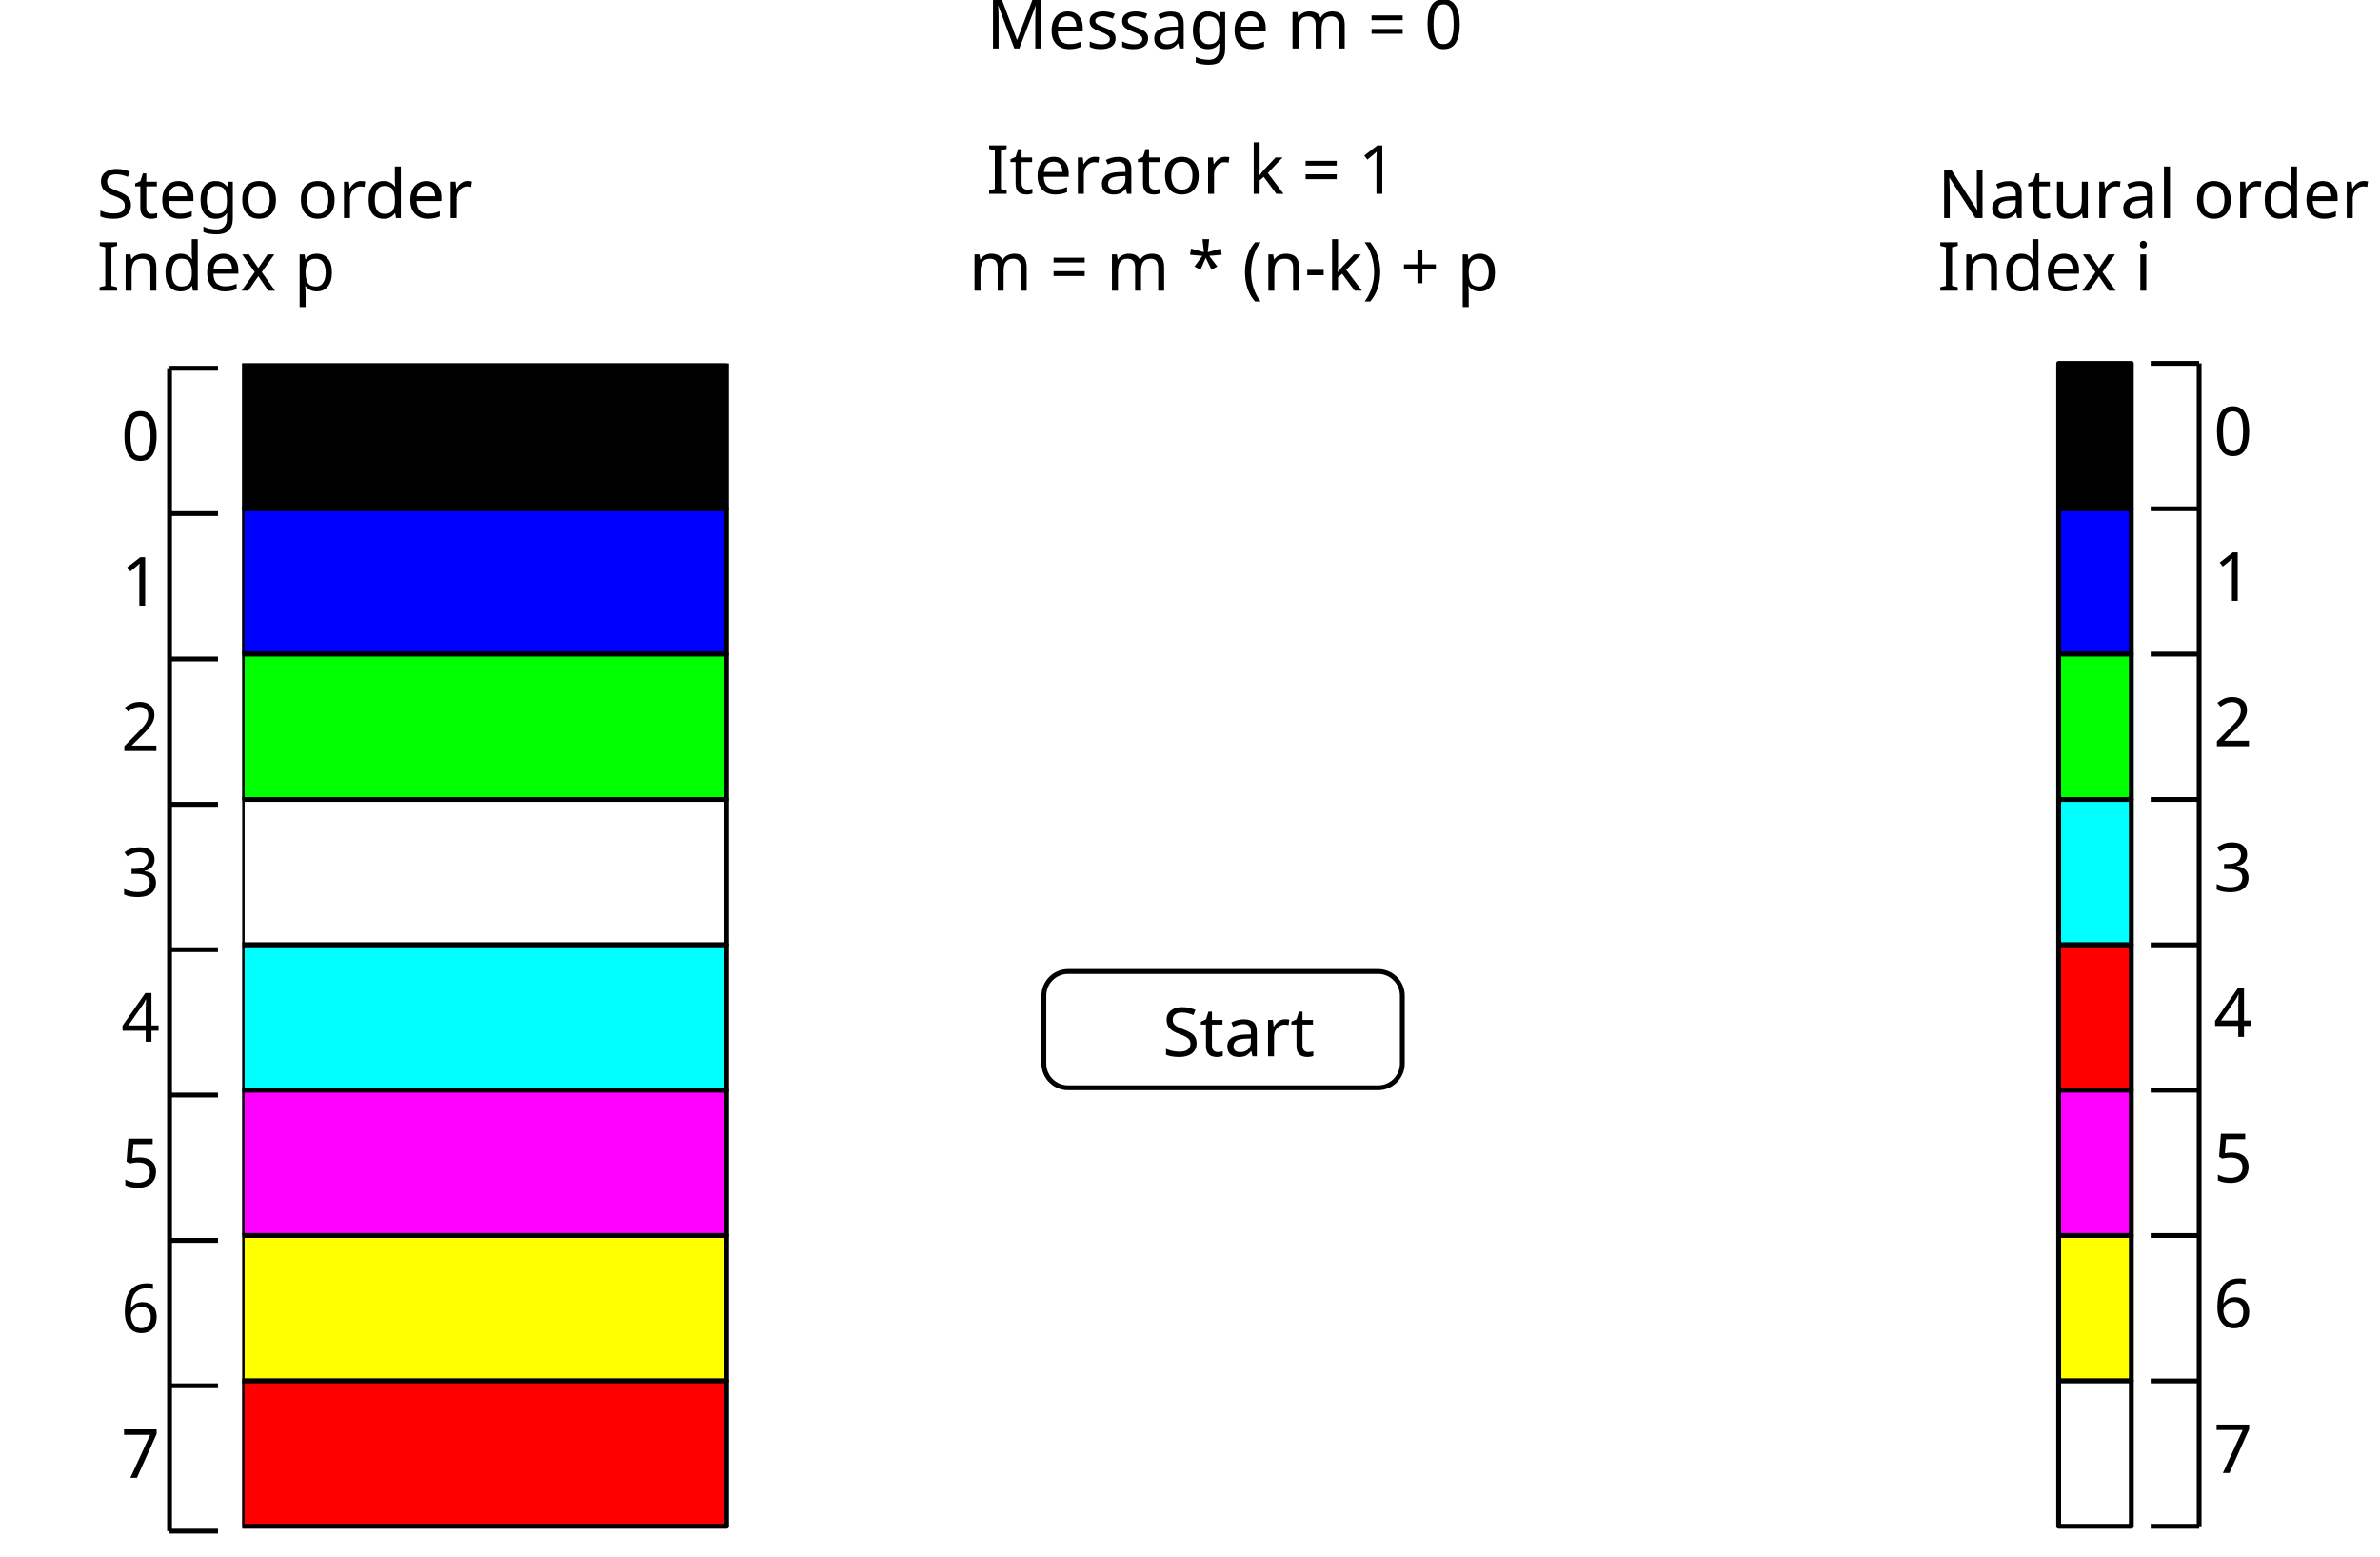
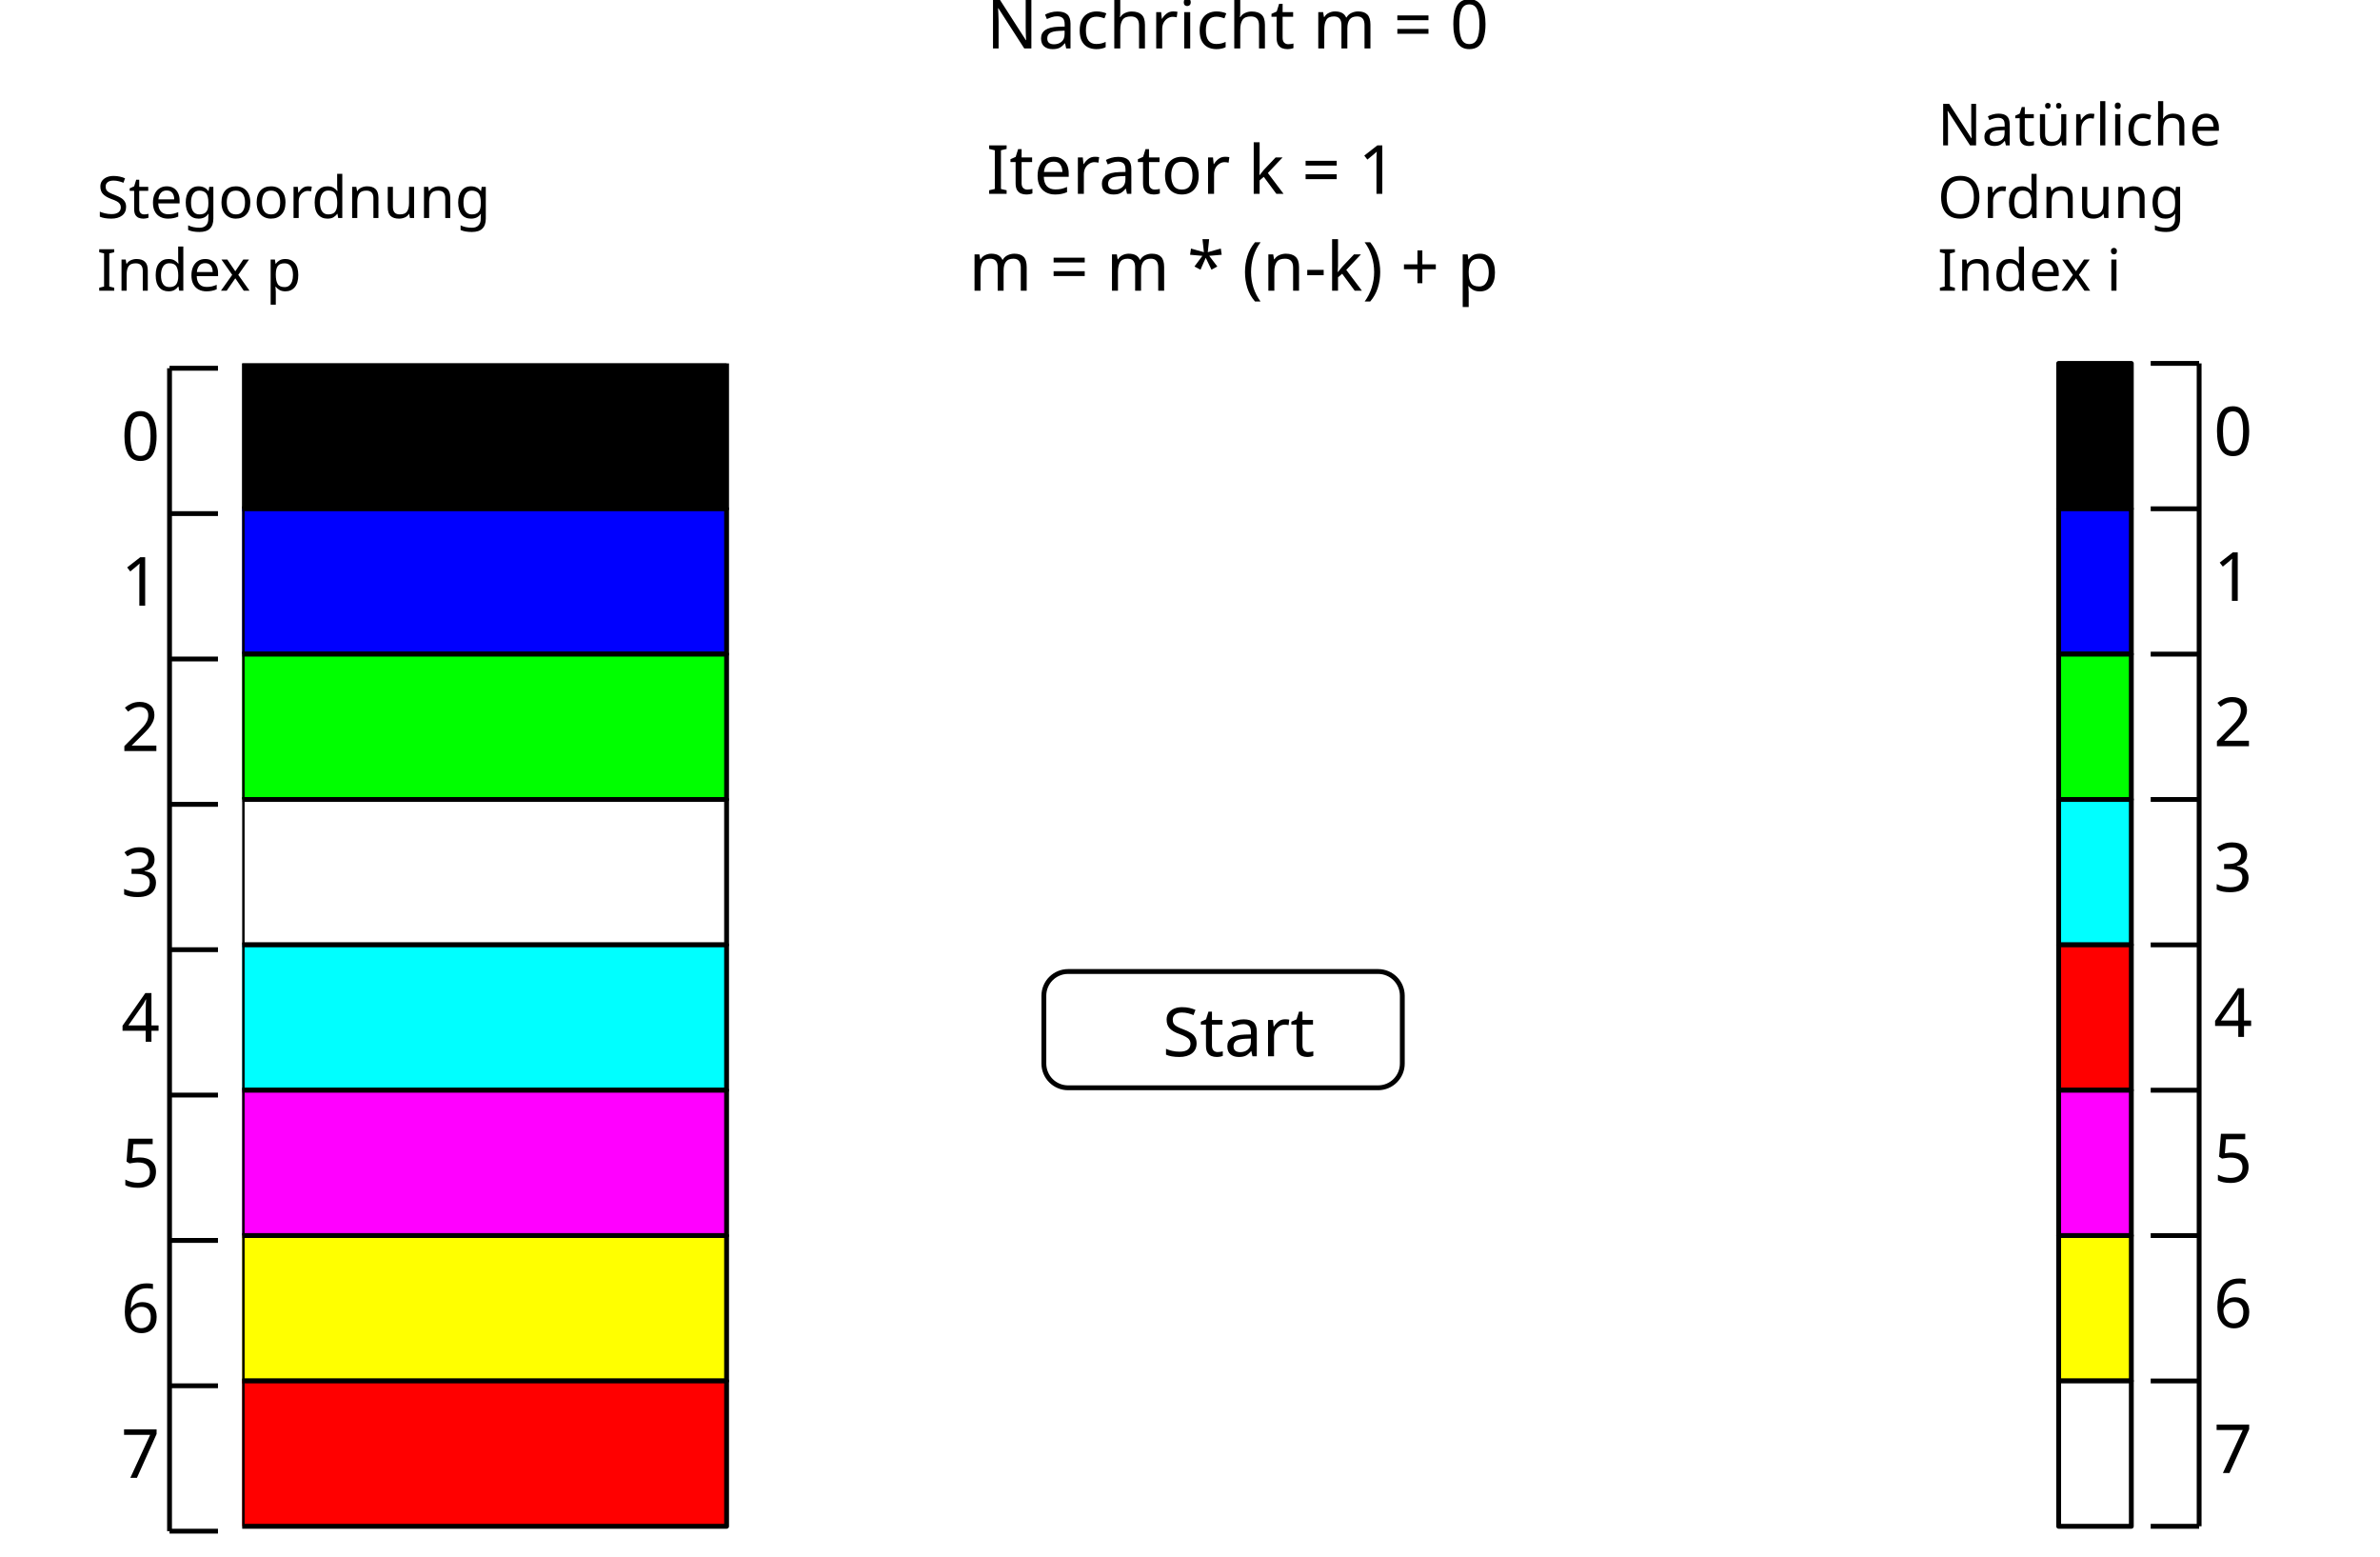
<svg xmlns="http://www.w3.org/2000/svg" xmlns:xlink="http://www.w3.org/1999/xlink" width="130mm" height="85mm" id="svg2">
  <defs id="defs4">
    <svg width="30" height="30" id="bit">
      <rect y="10" x="0.1" width="19.9" height="19.9" fill="white" stroke="black" />
      <polygon fill="white" stroke="black" points="0.1 10, 10 0.1, 29.9 0.1, 20 10" />
      <polygon fill="white" stroke="black" points="29.9 0.1, 29.9 20, 20 29.9, 20 10" />
    </svg>
    <svg width="30" height="30" id="zero">
      <use xlink:href="#bit" x="0" y="0" />
      <text x="5" y="25" fill="black" style="font-size:18px;">
        0
        </text>
    </svg>
    <svg width="30" height="30" id="one">
      <use xlink:href="#bit" x="0" y="0" />
      <text x="5" y="25" fill="black" style="font-size:18px;">
        1
        </text>
    </svg>
  </defs>
  <g style="fill:none;fill-rule:evenodd;stroke:none;stroke-width:1px;stroke-linecap:butt;stroke-linejoin:round;stroke-opacity:1;font-family:'sans';" id="g2383 " transform="scale(1)">
    <rect x="0" y="0" width="800" height="600" fill="white" />
-     <text x="20" y="45" fill="black" font-size="14">
- Stego order
- </text>
-     <text x="20" y="60" fill="black" font-size="14">
+     <text x="20" y="45" fill="black" font-size="12">
+ Stegoordnung
+ </text>
+     <text x="20" y="60" fill="black" font-size="12">
Index p
</text>
    <svg x="25" y="75" height="242" width="20">
      <path d="M 10 1 l 0 240 M 10 1 l 10 0 m 0 30 l -10 0 m 0 30 l 10 0 m 0 30 l -10 0 m 0 30 l 10 0 m 0 30 l -10 0 m 0 30 l 10 0 m 0 30 l -10 0 m 0 30 l 10 0" stroke="black" />
      <text x="0" y="20" fill="black" font-size="14">
0
<animate attributeName="fill" from="red" to="red" begin="black01.begin" dur="5" />
        <animate attributeName="fill" from="red" to="red" begin="blue01.begin" dur="5" />
        <animate attributeName="fill" from="red" to="red" begin="green01.begin" dur="5" />
        <animate attributeName="fill" from="red" to="red" begin="white01.begin" dur="5" />
      </text>
      <text x="0" y="50" fill="black" font-size="14">
1
<animate attributeName="fill" from="red" to="red" begin="cyan01.begin" dur="5" />
        <animate attributeName="fill" from="red" to="red" begin="pink01.begin" dur="5" />
        <animate attributeName="fill" from="red" to="red" begin="yellow01.begin" dur="5" />
      </text>
      <text x="0" y="80" fill="black" font-size="14">
2
</text>
      <text x="0" y="110" fill="black" font-size="14">
3
<animate attributeName="fill" from="red" to="red" begin="red01.begin" dur="5" />
      </text>
      <text x="0" y="140" fill="black" font-size="14">
4
</text>
      <text x="0" y="170" fill="black" font-size="14">
5
</text>
      <text x="0" y="200" fill="black" font-size="14">
6
</text>
      <text x="0" y="230" fill="black" font-size="14">
7
</text>
    </svg>
-     <text x="400" y="45" fill="black" font-size="14">
- Natural order
- </text>
-     <text x="400" y="60" fill="black" font-size="14">
+     <text x="400" y="30" fill="black" font-size="12">
+ Natürliche
+ </text>
+     <text x="400" y="45" fill="black" font-size="12">
+ Ordnung
+ </text>
+     <text x="400" y="60" fill="black" font-size="12">
Index i
</text>
    <svg x="424" y="74" height="242" width="50">
      <path d="M 30 1 l 0 240 M 20 1 l 10 0 m 0 30 l -10 0 m 0 30 l 10 0 m 0 30 l -10 0 m 0 30 l 10 0 m 0 30 l -10 0 m 0 30 l 10 0 m 0 30 l -10 0 m 0 30 l 10 0" stroke="black" />
      <text x="33" y="20" fill="black" font-size="14">
0
</text>
      <text x="33" y="50" fill="black" font-size="14">
1
</text>
      <text x="33" y="80" fill="black" font-size="14">
2
</text>
      <text x="33" y="110" fill="black" font-size="14">
3
</text>
      <text x="33" y="140" fill="black" font-size="14">
4
</text>
      <text x="33" y="170" fill="black" font-size="14">
5
</text>
      <text x="33" y="200" fill="black" font-size="14">
6
</text>
      <text x="33" y="230" fill="black" font-size="14">
7
</text>
      <rect x="1" y="1" height="30" width="15" stroke="black" fill="#000000" />
      <rect x="1" y="31" height="30" width="15" stroke="black" fill="#0000FF" />
      <rect x="1" y="61" height="30" width="15" stroke="black" fill="#00FF00" />
      <rect x="1" y="91" height="30" width="15" stroke="black" fill="#00FFFF" />
      <rect x="1" y="121" height="30" width="15" stroke="black" fill="#FF0000" />
      <rect x="1" y="151" height="30" width="15" stroke="black" fill="#FF00FF" />
      <rect x="1" y="181" height="30" width="15" stroke="black" fill="#FFFF00" />
      <rect x="1" y="211" height="30" width="15" stroke="black" fill="#FFFFFF" />
    </svg>
    <svg x="50" y="75" height="300" width="400">
      <rect x="0" y="0" height="30" width="100" stroke="black" fill="#000000">
        <animate attributeName="x" from="0" to="290" begin="start.click" dur="3" fill="freeze" id="black01" />
      </rect>
      <rect x="0" y="30" height="30" width="100" stroke="black" fill="#0000FF">
        <animate attributeName="x" from="0" to="0" begin="start.click" dur="0" fill="freeze" />
        <animate attributeName="y" from="30" to="30" begin="start.click" dur="0" fill="freeze" />
        <animate attributeName="y" from="30" to="0" begin="black01.end+2" dur="2" fill="freeze" id="black02" />
        <animate attributeName="x" from="0" to="290" begin="black02.end+2" dur="3" fill="freeze" id="blue01" />
        <animate attributeName="y" from="0" to="30" begin="black02.end+3" dur="1" fill="freeze" />
      </rect>
      <rect x="0" y="60" height="30" width="100" stroke="black" fill="#00FF00">
        <animate attributeName="x" from="0" to="0" begin="start.click" dur="0" fill="freeze" />
        <animate attributeName="y" from="60" to="60" begin="start.click" dur="0" fill="freeze" />
        <animate attributeName="y" from="60" to="30" begin="black01.end+2" dur="2" fill="freeze" />
        <animate attributeName="y" from="30" to="0" begin="blue01.end+2" dur="2" fill="freeze" id="blue02" />
        <animate attributeName="x" from="0" to="290" begin="blue02.end+2" dur="3" fill="freeze" id="green01" />
        <animate attributeName="y" from="0" to="60" begin="blue02.end+3" dur="1" fill="freeze" />
      </rect>
      <rect x="0" y="90" height="30" width="100" stroke="black" fill="#FFFFFF">
        <animate attributeName="x" from="0" to="0" begin="start.click" dur="0" fill="freeze" />
        <animate attributeName="y" from="90" to="90" begin="start.click" dur="0" fill="freeze" />
        <animate attributeName="y" from="90" to="60" begin="black01.end+2" dur="2" fill="freeze" />
        <animate attributeName="y" from="60" to="30" begin="blue01.end+2" dur="2" fill="freeze" />
        <animate attributeName="y" from="30" to="0" begin="green01.end+2" dur="2" fill="freeze" id="green02" />
        <animate attributeName="x" from="0" to="290" begin="yellow02.end+6" dur="3" fill="freeze" id="white01" />
        <animate attributeName="y" from="0" to="210" begin="yellow02.end+7" dur="1" fill="freeze" />
      </rect>
      <rect x="0" y="120" height="30" width="100" stroke="black" fill="#00FFFF">
        <animate attributeName="x" from="0" to="0" begin="start.click" dur="0" fill="freeze" />
        <animate attributeName="y" from="120" to="120" begin="start.click" dur="0" fill="freeze" />
        <animate attributeName="y" from="120" to="90" begin="black01.end+2" dur="2" fill="freeze" />
        <animate attributeName="y" from="90" to="60" begin="blue01.end+2" dur="2" fill="freeze" />
        <animate attributeName="y" from="60" to="30" begin="green01.end+2" dur="2" fill="freeze" />
        <animate attributeName="x" from="0" to="290" begin="green02.end+2" dur="3" fill="freeze" id="cyan01" />
        <animate attributeName="y" from="30" to="90" begin="green02.end+3" dur="1" fill="freeze" />
      </rect>
      <rect x="0" y="150" height="30" width="100" stroke="black" fill="#FF00FF">
        <animate attributeName="x" from="0" to="0" begin="start.click" dur="0" fill="freeze" />
        <animate attributeName="y" from="150" to="150" begin="start.click" dur="0" fill="freeze" />
        <animate attributeName="y" from="150" to="120" begin="black01.end+2" dur="2" fill="freeze" />
        <animate attributeName="y" from="120" to="90" begin="blue01.end+2" dur="2" fill="freeze" />
        <animate attributeName="y" from="90" to="60" begin="green01.end+2" dur="2" fill="freeze" />
        <animate attributeName="y" from="60" to="30" begin="cyan01.end+2" dur="2" fill="freeze" id="cyan02" />
        <animate attributeName="x" from="0" to="290" begin="red02.end+6" dur="3" fill="freeze" id="pink01" />
        <animate attributeName="y" from="30" to="150" begin="red02.end+7" dur="1" fill="freeze" />
      </rect>
      <rect x="0" y="180" height="30" width="100" stroke="black" fill="#FFFF00">
        <animate attributeName="x" from="0" to="0" begin="start.click" dur="0" fill="freeze" />
        <animate attributeName="y" from="180" to="180" begin="start.click" dur="0" fill="freeze" />
        <animate attributeName="y" from="180" to="150" begin="black01.end+2" dur="2" fill="freeze" />
        <animate attributeName="y" from="150" to="120" begin="blue01.end+2" dur="2" fill="freeze" />
        <animate attributeName="y" from="120" to="90" begin="green01.end+2" dur="2" fill="freeze" />
        <animate attributeName="y" from="90" to="60" begin="cyan01.end+2" dur="2" fill="freeze" />
        <animate attributeName="y" from="60" to="30" begin="pink01.end+2" dur="2" fill="freeze" id="pink02" />
        <animate attributeName="x" from="0" to="290" begin="pink02.end+2" dur="3" fill="freeze" id="yellow01" />
        <animate attributeName="y" from="30" to="180" begin="pink02.end+3" dur="1" fill="freeze" id="yellow02" />
      </rect>
      <rect x="0" y="210" height="30" width="100" stroke="black" fill="#FF0000">
        <animate attributeName="x" from="0" to="0" begin="start.click" dur="0" fill="freeze" />
        <animate attributeName="y" from="210" to="210" begin="start.click" dur="0" fill="freeze" />
        <animate attributeName="y" from="210" to="180" begin="black01.end+2" dur="2" fill="freeze" />
        <animate attributeName="y" from="180" to="150" begin="blue01.end+2" dur="2" fill="freeze" />
        <animate attributeName="y" from="150" to="120" begin="green01.end+2" dur="2" fill="freeze" />
        <animate attributeName="y" from="120" to="90" begin="cyan01.end+2" dur="2" fill="freeze" />
        <animate attributeName="x" from="0" to="290" begin="cyan02.end+2" dur="3" fill="freeze" id="red01" />
        <animate attributeName="y" from="90" to="120" begin="cyan02.end+3" dur="1" fill="freeze" id="red02" />
      </rect>
    </svg>
    <text x="200" y="10" fill="black" font-size="14">
      <animate attributeName="opacity" from="1" to="1" begin="start.click" dur="0" fill="freeze" />
      <animate attributeName="opacity" from="0" to="0" dur="0" begin="cyan02.end" fill="freeze" />
- Message m = 0
+ Nachricht m = 0
</text>
    <text x="200" y="10" fill="black" font-size="14" opacity="0">
      <animate attributeName="opacity" from="1" to="1" dur="0" begin="cyan02.end" fill="freeze" />
      <animate attributeName="opacity" from="0" to="0" dur="0" begin="red02.end+5" fill="freeze" />
- Message m = 1
+ Nachricht m = 1
</text>
    <text x="200" y="10" fill="black" font-size="14" opacity="0">
      <animate attributeName="opacity" from="1" to="1" dur="0" begin="red02.end+5" fill="freeze" />
      <animate attributeName="opacity" from="0" to="0" dur="0" begin="pink02.end" fill="freeze" />
- Message m = 7 (111)
+ Nachricht m = 7 (111)
</text>
    <text x="200" y="10" fill="black" font-size="14" opacity="0">
      <animate attributeName="opacity" from="1" to="1" dur="0" begin="pink02.end" fill="freeze" />
      <animate attributeName="opacity" from="0" to="0" dur="0" begin="yellow02.end+5" fill="freeze" />
- Message m = 22 (10110)
+ Nachricht m = 22 (10110)
</text>
    <text x="200" y="10" fill="black" font-size="14" opacity="0">
      <animate attributeName="opacity" from="0" to="0" begin="start.click" dur="0" fill="freeze" />
      <animate attributeName="opacity" from="1" to="1" dur="0" begin="yellow02.end+5" fill="freeze" />
- Message m = 45 (101101)
+ Nachricht m = 45 (101101)
</text>
    <text x="200" y="40" fill="black" font-size="14">
      <animate attributeName="opacity" from="1" to="1" begin="start.click" dur="0" fill="freeze" />
      <animate attributeName="opacity" from="0" to="0" dur="0.1" begin="black02.end+2" fill="freeze" />
Iterator k = 1
</text>
    <text x="200" y="40" fill="black" font-size="14" opacity="0">
      <animate attributeName="opacity" from="1" to="1" dur="0" begin="black02.end+2" fill="freeze" />
      <animate attributeName="opacity" from="0" to="0" dur="0" begin="blue02.end+2" fill="freeze" />
Iterator k = 2
</text>
    <text x="200" y="40" fill="black" font-size="14" opacity="0">
      <animate attributeName="opacity" from="1" to="1" dur="0" begin="blue02.end+2" fill="freeze" />
      <animate attributeName="opacity" from="0" to="0" dur="0" begin="green02.end+2" fill="freeze" />
Iterator k = 3
</text>
    <text x="200" y="40" fill="black" font-size="14" opacity="0">
      <animate attributeName="opacity" from="1" to="1" dur="0" begin="green02.end+2" fill="freeze" />
      <animate attributeName="opacity" from="0" to="0" dur="0" begin="cyan02.end+2" fill="freeze" />
Iterator k = 4
</text>
    <text x="200" y="40" fill="black" font-size="14" opacity="0">
      <animate attributeName="opacity" from="1" to="1" dur="0" begin="cyan02.end+2" fill="freeze" />
      <animate attributeName="opacity" from="0" to="0" dur="0" begin="red02.end+6" fill="freeze" />
Iterator k = 5
</text>
    <text x="200" y="40" fill="black" font-size="14" opacity="0">
      <animate attributeName="opacity" from="1" to="1" dur="0" begin="red02.end+6" fill="freeze" />
      <animate attributeName="opacity" from="0" to="0" dur="0" begin="pink02.end+2" fill="freeze" />
Iterator k = 6
</text>
    <text x="200" y="40" fill="black" font-size="14" opacity="0">
      <animate attributeName="opacity" from="1" to="1" dur="0" begin="pink02.end+2" fill="freeze" />
      <animate attributeName="opacity" from="0" to="0" dur="0" begin="yellow02.end+6" fill="freeze" />
Iterator k = 7
</text>
    <text x="200" y="40" fill="black" font-size="14" opacity="0">
      <animate attributeName="opacity" from="0" to="0" begin="start.click" dur="0" fill="freeze" />
      <animate attributeName="opacity" from="1" to="1" dur="0" begin="yellow02.end+6" fill="freeze" />
Iterator k = 8
</text>
    <text x="200" y="60" fill="black" font-size="14">
m = m * (n-k) + p
</text>
    <text x="208" y="80" fill="black" font-size="14" opacity="0">
      <set attributeName="opacity" to="1" dur="4" begin="black01.end" />
= 0 * 8 + <tspan fill="red">0</tspan> = 0
</text>
    <text x="208" y="80" fill="black" font-size="14" opacity="0">
      <set attributeName="opacity" to="1" dur="4" begin="blue01.end" />
= 0 * 7 + <tspan fill="red">0</tspan> = 0
</text>
    <text x="208" y="80" fill="black" font-size="14" opacity="0">
      <set attributeName="opacity" to="1" dur="4" begin="green01.end" />
= 0 * 6 + <tspan fill="red">0</tspan> = 0
</text>
    <text x="208" y="80" fill="black" font-size="14" opacity="0">
      <set attributeName="opacity" to="1" dur="4" begin="cyan01.end" />
= 0 * 5 + <tspan fill="red">1</tspan> = 1
</text>
    <text x="208" y="80" fill="black" font-size="14" opacity="0">
      <set attributeName="opacity" to="1" dur="4" begin="red01.end" />
= 1 * 4 + <tspan fill="red">3</tspan> = 7
</text>
    <text x="208" y="80" fill="black" font-size="14" opacity="0">
      <set attributeName="opacity" to="1" dur="4" begin="pink01.end" />
= 7 * 3 + <tspan fill="red">1</tspan> = 22
</text>
    <text x="208" y="80" fill="black" font-size="14" opacity="0">
      <set attributeName="opacity" to="1" dur="4" begin="yellow01.end" />
= 22 * 2 + <tspan fill="red">1</tspan> = 45
</text>
    <text x="208" y="80" fill="black" font-size="14" opacity="0">
      <set attributeName="opacity" to="1" dur="4" begin="white01.end" />
= 45 * 1 + <tspan fill="red">0</tspan> = 45
</text>
    <svg height="25" width="75" x="215" y="200" id="start">
      <set attributeName="x" to="-100" begin="start.click" />
      <set attributeName="x" to="215" begin="white01.end+4" />
      <rect height="24" width="74" x="0.5" y="0.5" rx="5" ry="5" stroke="black" fill="white" />
      <text fill="black" x="25" y="18" style="font-size:14px;">
Start
</text>
    </svg>
  </g>
</svg>
